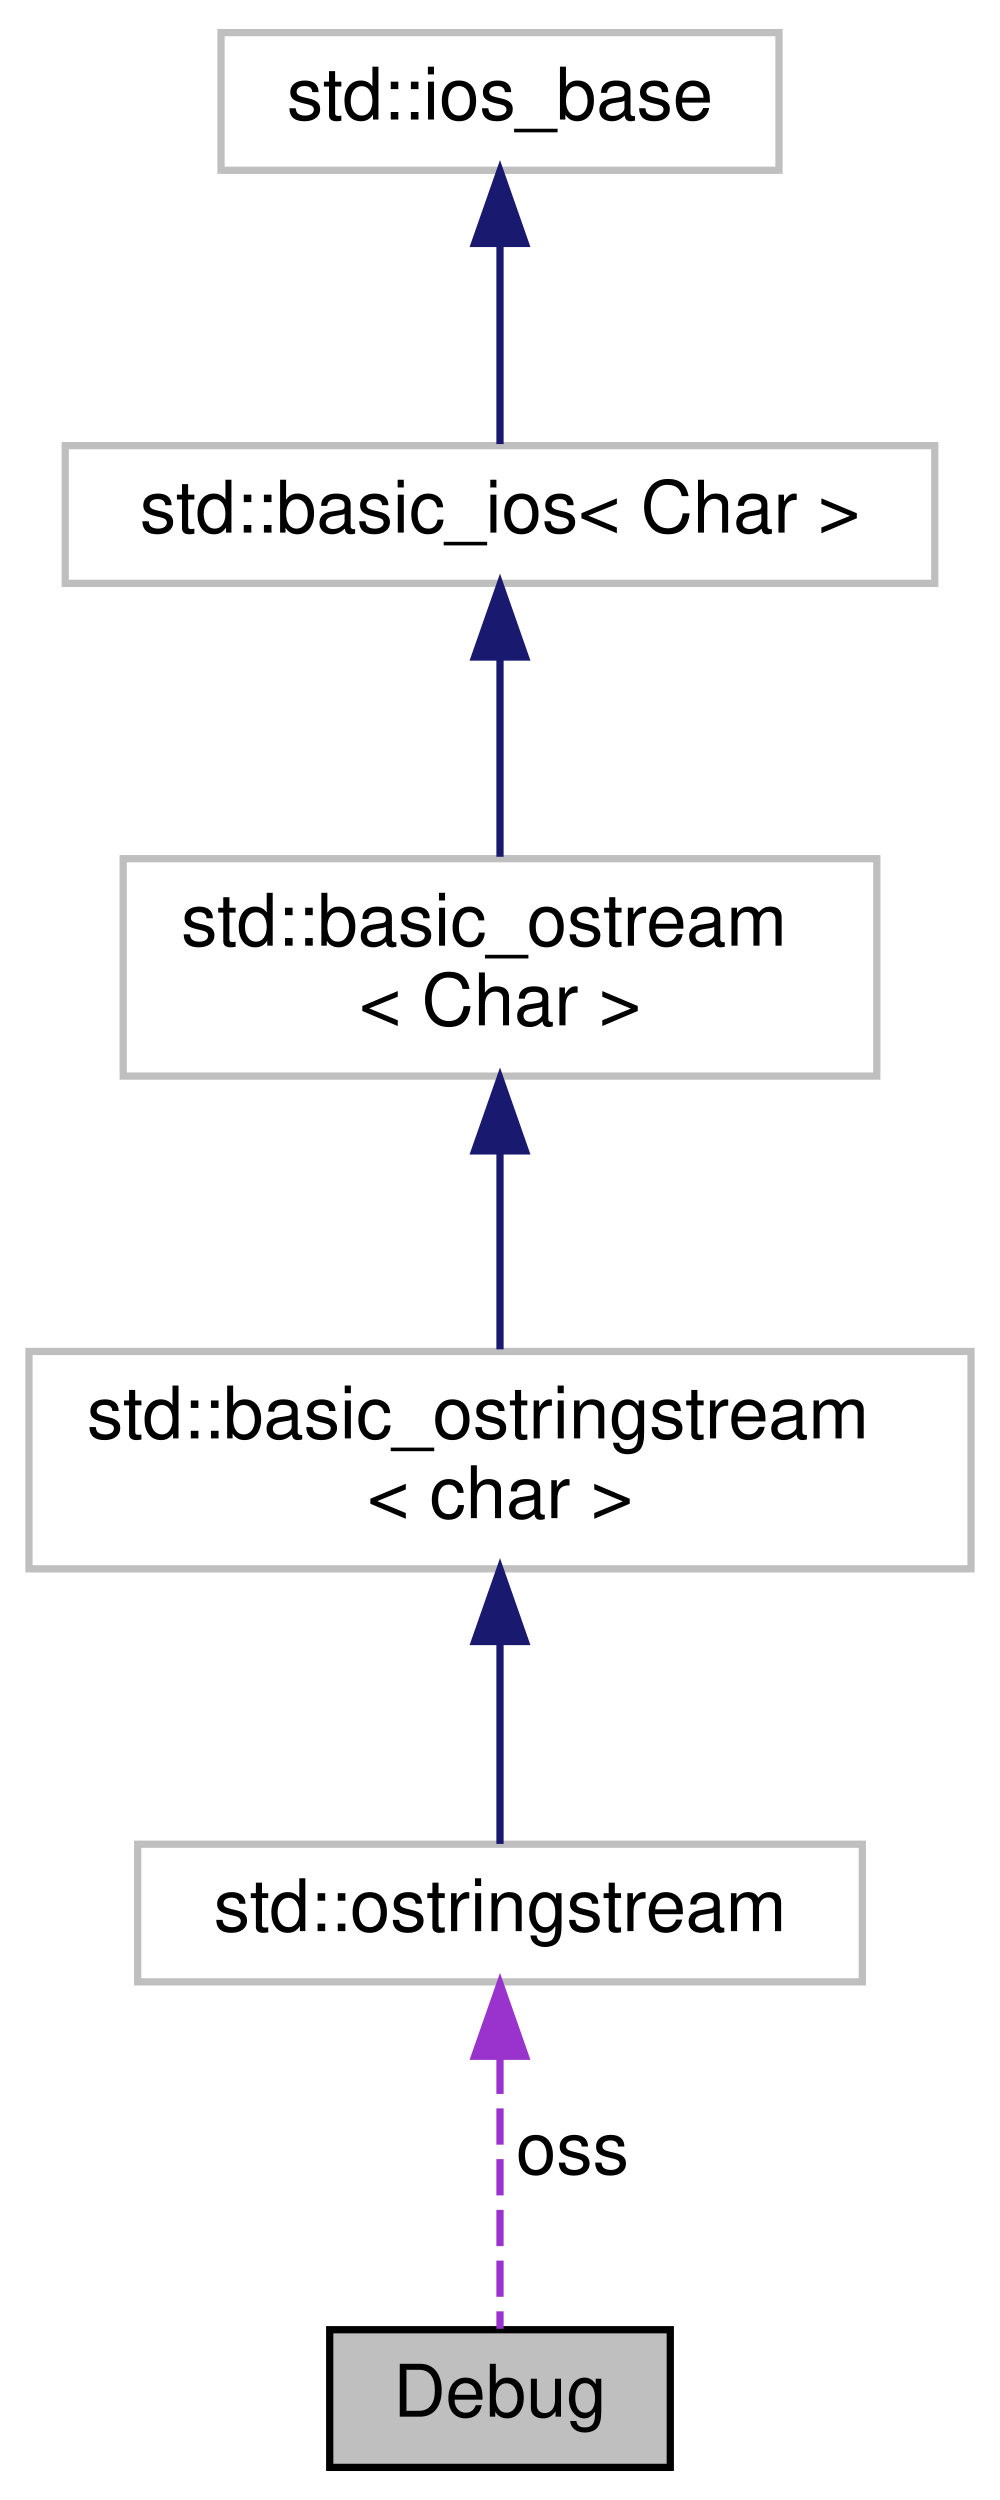
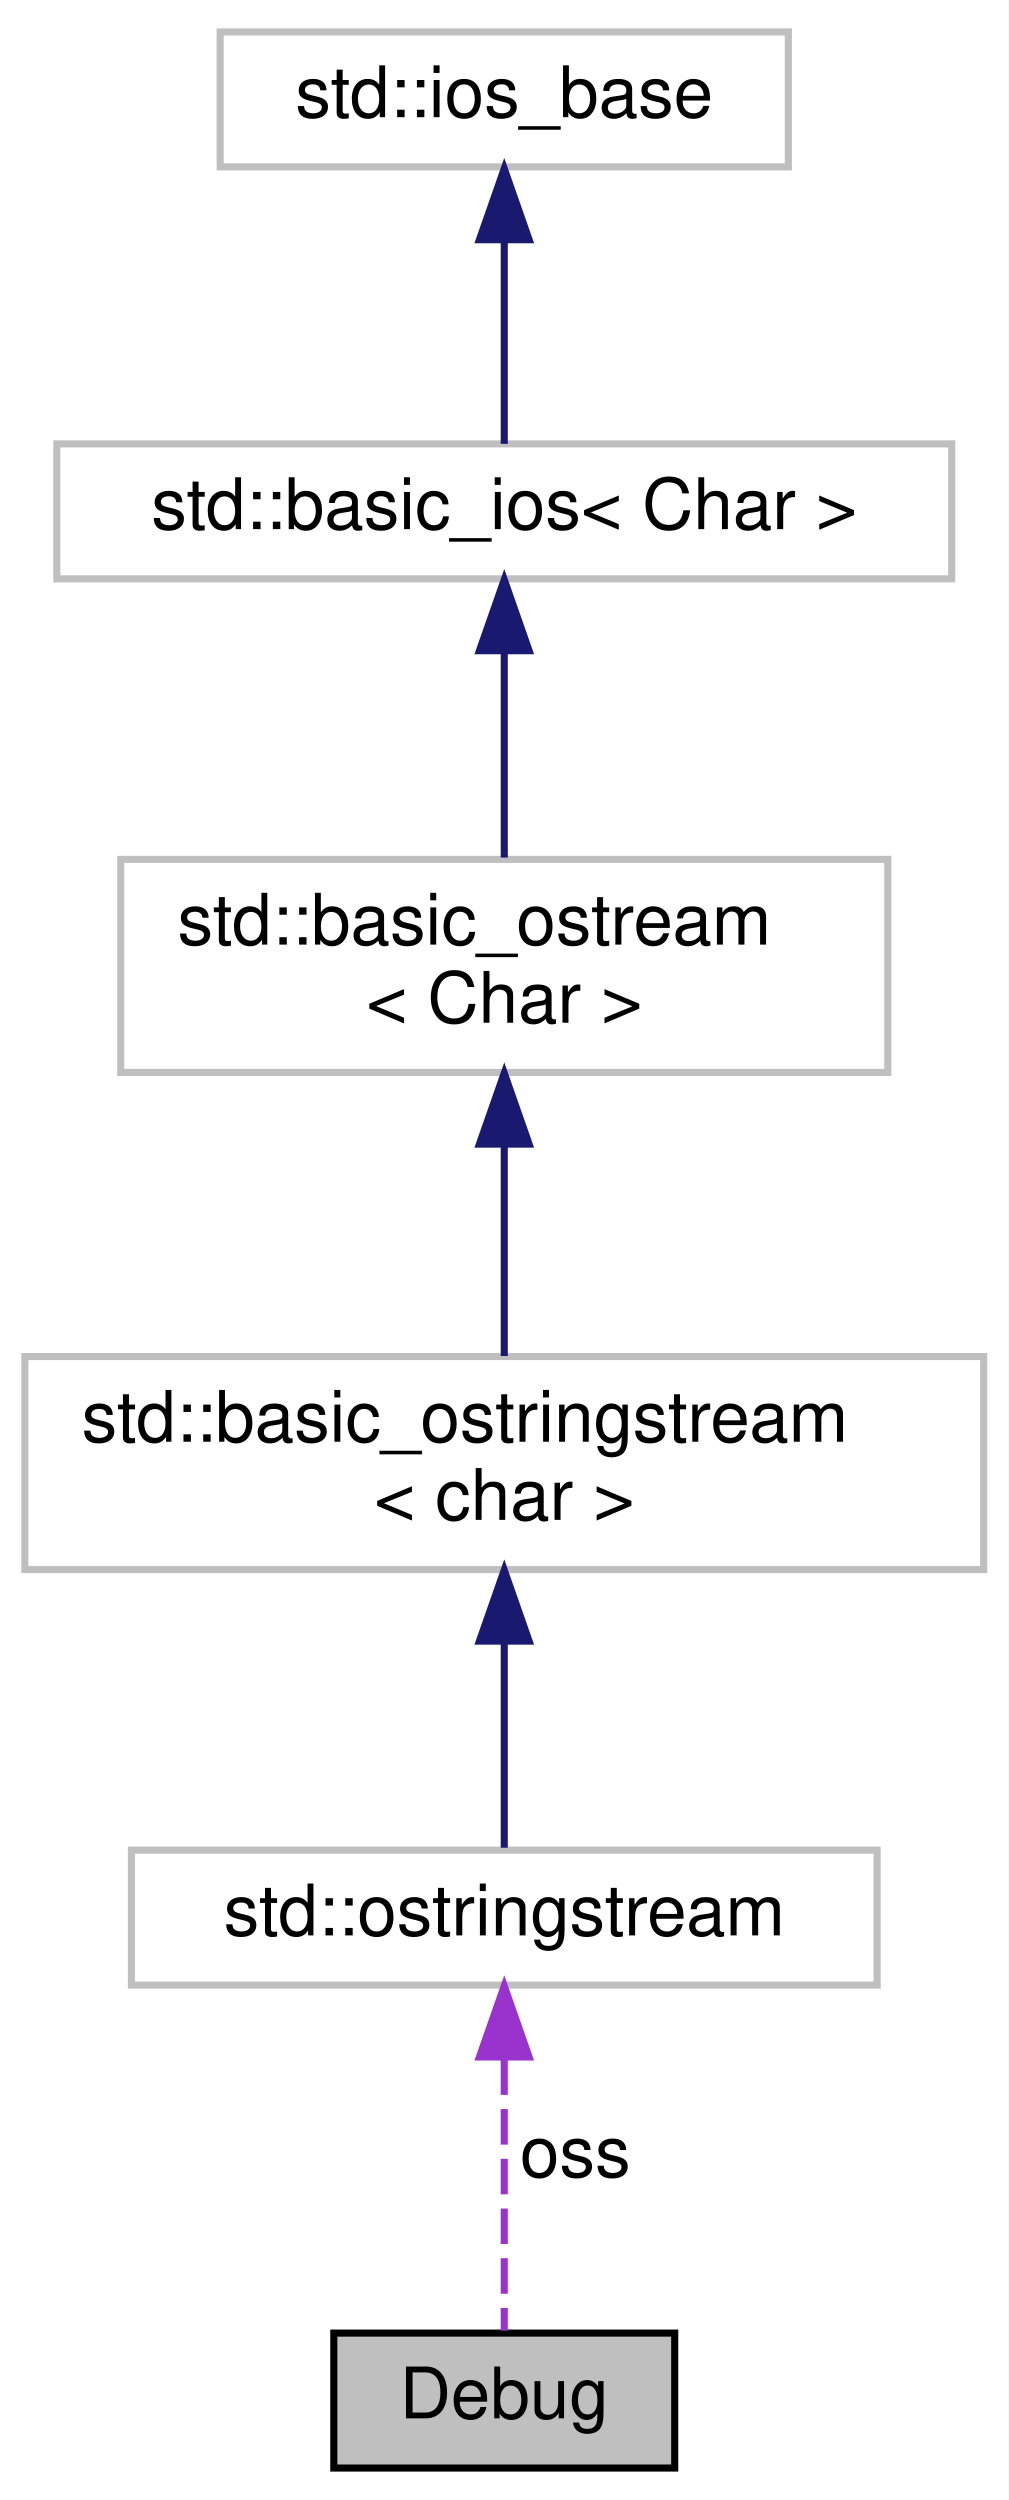
- <svg xmlns="http://www.w3.org/2000/svg" xmlns:xlink="http://www.w3.org/1999/xlink" width="138pt" height="345pt" viewBox="0.00 0.00 138.00 345.00">
-   <g id="graph0" class="graph" transform="scale(1 1) rotate(0) translate(4 341)">
-     <polygon fill="white" stroke="none" points="-4,4 -4,-341 134,-341 134,4 -4,4" />
+ <svg xmlns="http://www.w3.org/2000/svg" xmlns:xlink="http://www.w3.org/1999/xlink" width="142pt" height="352pt" viewBox="0.00 0.00 142.00 352.00">
+   <g id="graph0" class="graph" transform="scale(1 1) rotate(0) translate(4 348)">
+     <polygon fill="white" stroke="none" points="-4,4 -4,-348 138,-348 138,4 -4,4" />
    <g id="node1" class="node">
-       <polygon fill="#bfbfbf" stroke="black" points="41.5,-0.5 41.5,-19.5 88.5,-19.5 88.5,-0.5 41.5,-0.5" />
-       <text text-anchor="middle" x="65" y="-7.5" font-family="Helvetica,sans-Serif" font-size="10.00">Debug</text>
+       <polygon fill="#bfbfbf" stroke="black" points="43,-0.5 43,-19.5 91,-19.5 91,-0.5 43,-0.5" />
+       <text text-anchor="middle" x="67" y="-7.5" font-family="Helvetica,sans-Serif" font-size="10.00">Debug</text>
    </g>
    <g id="node2" class="node">
      <g id="a_node2">
        <a xlink:title="STL class. ">
-           <polygon fill="white" stroke="#bfbfbf" points="15,-67.5 15,-86.5 115,-86.5 115,-67.5 15,-67.5" />
-           <text text-anchor="middle" x="65" y="-74.5" font-family="Helvetica,sans-Serif" font-size="10.00">std::ostringstream</text>
+           <polygon fill="white" stroke="#bfbfbf" points="14.5,-68.5 14.5,-87.5 119.5,-87.5 119.5,-68.5 14.5,-68.5" />
+           <text text-anchor="middle" x="67" y="-75.5" font-family="Helvetica,sans-Serif" font-size="10.00">std::ostringstream</text>
        </a>
      </g>
    </g>
    <g id="edge1" class="edge">
-       <path fill="none" stroke="#9a32cd" stroke-dasharray="5,2" d="M65,-57.037C65,-44.67 65,-29.12 65,-19.627" />
-       <polygon fill="#9a32cd" stroke="#9a32cd" points="61.5,-57.234 65,-67.234 68.5,-57.234 61.5,-57.234" />
-       <text text-anchor="middle" x="75" y="-41" font-family="Helvetica,sans-Serif" font-size="10.00"> oss</text>
+       <path fill="none" stroke="#9a32cd" stroke-dasharray="5,2" d="M67,-58.041C67,-45.472 67,-29.563 67,-19.841" />
+       <polygon fill="#9a32cd" stroke="#9a32cd" points="63.5,-58.372 67,-68.372 70.5,-58.372 63.5,-58.372" />
+       <text text-anchor="middle" x="77" y="-41.5" font-family="Helvetica,sans-Serif" font-size="10.00"> oss</text>
    </g>
    <g id="node3" class="node">
      <g id="a_node3">
        <a xlink:title="STL class. ">
-           <polygon fill="white" stroke="#bfbfbf" points="0,-124.5 0,-154.5 130,-154.5 130,-124.5 0,-124.5" />
-           <text text-anchor="start" x="8" y="-142.5" font-family="Helvetica,sans-Serif" font-size="10.00">std::basic_ostringstream</text>
-           <text text-anchor="middle" x="65" y="-131.5" font-family="Helvetica,sans-Serif" font-size="10.00">&lt; char &gt;</text>
+           <polygon fill="white" stroke="#bfbfbf" points="-0.5,-127 -0.5,-157 134.5,-157 134.5,-127 -0.5,-127" />
+           <text text-anchor="start" x="7.5" y="-145" font-family="Helvetica,sans-Serif" font-size="10.00">std::basic_ostringstream</text>
+           <text text-anchor="middle" x="67" y="-134" font-family="Helvetica,sans-Serif" font-size="10.00">&lt; char &gt;</text>
        </a>
      </g>
    </g>
    <g id="edge2" class="edge">
-       <path fill="none" stroke="midnightblue" d="M65,-114.352C65,-104.513 65,-93.775 65,-86.54" />
-       <polygon fill="midnightblue" stroke="midnightblue" points="61.5,-114.468 65,-124.468 68.5,-114.468 61.5,-114.468" />
+       <path fill="none" stroke="midnightblue" d="M67,-116.871C67,-106.663 67,-95.408 67,-87.842" />
+       <polygon fill="midnightblue" stroke="midnightblue" points="63.5,-116.931 67,-126.931 70.5,-116.931 63.5,-116.931" />
    </g>
    <g id="node4" class="node">
      <g id="a_node4">
        <a xlink:title="STL class. ">
-           <polygon fill="white" stroke="#bfbfbf" points="13,-192.5 13,-222.5 117,-222.5 117,-192.5 13,-192.5" />
-           <text text-anchor="start" x="21" y="-210.5" font-family="Helvetica,sans-Serif" font-size="10.00">std::basic_ostream</text>
-           <text text-anchor="middle" x="65" y="-199.5" font-family="Helvetica,sans-Serif" font-size="10.00">&lt; Char &gt;</text>
+           <polygon fill="white" stroke="#bfbfbf" points="13,-197 13,-227 121,-227 121,-197 13,-197" />
+           <text text-anchor="start" x="21" y="-215" font-family="Helvetica,sans-Serif" font-size="10.00">std::basic_ostream</text>
+           <text text-anchor="middle" x="67" y="-204" font-family="Helvetica,sans-Serif" font-size="10.00">&lt; Char &gt;</text>
        </a>
      </g>
    </g>
    <g id="edge3" class="edge">
-       <path fill="none" stroke="midnightblue" d="M65,-182.032C65,-172.861 65,-162.745 65,-154.793" />
-       <polygon fill="midnightblue" stroke="midnightblue" points="61.5,-182.179 65,-192.179 68.5,-182.179 61.5,-182.179" />
+       <path fill="none" stroke="midnightblue" d="M67,-186.769C67,-176.814 67,-165.638 67,-157.072" />
+       <polygon fill="midnightblue" stroke="midnightblue" points="63.5,-186.91 67,-196.91 70.5,-186.91 63.5,-186.91" />
    </g>
    <g id="node5" class="node">
      <g id="a_node5">
        <a xlink:title="STL class. ">
-           <polygon fill="white" stroke="#bfbfbf" points="5,-260.5 5,-279.5 125,-279.5 125,-260.5 5,-260.5" />
-           <text text-anchor="middle" x="65" y="-267.5" font-family="Helvetica,sans-Serif" font-size="10.00">std::basic_ios&lt; Char &gt;</text>
+           <polygon fill="white" stroke="#bfbfbf" points="4,-266.5 4,-285.5 130,-285.5 130,-266.5 4,-266.5" />
+           <text text-anchor="middle" x="67" y="-273.5" font-family="Helvetica,sans-Serif" font-size="10.00">std::basic_ios&lt; Char &gt;</text>
        </a>
      </g>
    </g>
    <g id="edge4" class="edge">
-       <path fill="none" stroke="midnightblue" d="M65,-250.215C65,-241.356 65,-230.958 65,-222.759" />
-       <polygon fill="midnightblue" stroke="midnightblue" points="61.5,-250.332 65,-260.332 68.5,-250.332 61.5,-250.332" />
+       <path fill="none" stroke="midnightblue" d="M67,-256.183C67,-246.886 67,-235.851 67,-227.263" />
+       <polygon fill="midnightblue" stroke="midnightblue" points="63.5,-256.379 67,-266.379 70.5,-256.379 63.5,-256.379" />
    </g>
    <g id="node6" class="node">
      <g id="a_node6">
        <a xlink:title="STL class. ">
-           <polygon fill="white" stroke="#bfbfbf" points="26.5,-317.5 26.5,-336.5 103.5,-336.5 103.5,-317.5 26.5,-317.5" />
-           <text text-anchor="middle" x="65" y="-324.5" font-family="Helvetica,sans-Serif" font-size="10.00">std::ios_base</text>
+           <polygon fill="white" stroke="#bfbfbf" points="27,-324.5 27,-343.5 107,-343.5 107,-324.5 27,-324.5" />
+           <text text-anchor="middle" x="67" y="-331.5" font-family="Helvetica,sans-Serif" font-size="10.00">std::ios_base</text>
        </a>
      </g>
    </g>
    <g id="edge5" class="edge">
-       <path fill="none" stroke="midnightblue" d="M65,-307.117C65,-297.817 65,-287.056 65,-279.715" />
-       <polygon fill="midnightblue" stroke="midnightblue" points="61.5,-307.406 65,-317.406 68.5,-307.406 61.5,-307.406" />
+       <path fill="none" stroke="midnightblue" d="M67,-313.953C67,-304.287 67,-293.031 67,-285.505" />
+       <polygon fill="midnightblue" stroke="midnightblue" points="63.5,-314.25 67,-324.25 70.5,-314.25 63.5,-314.25" />
    </g>
  </g>
</svg>
